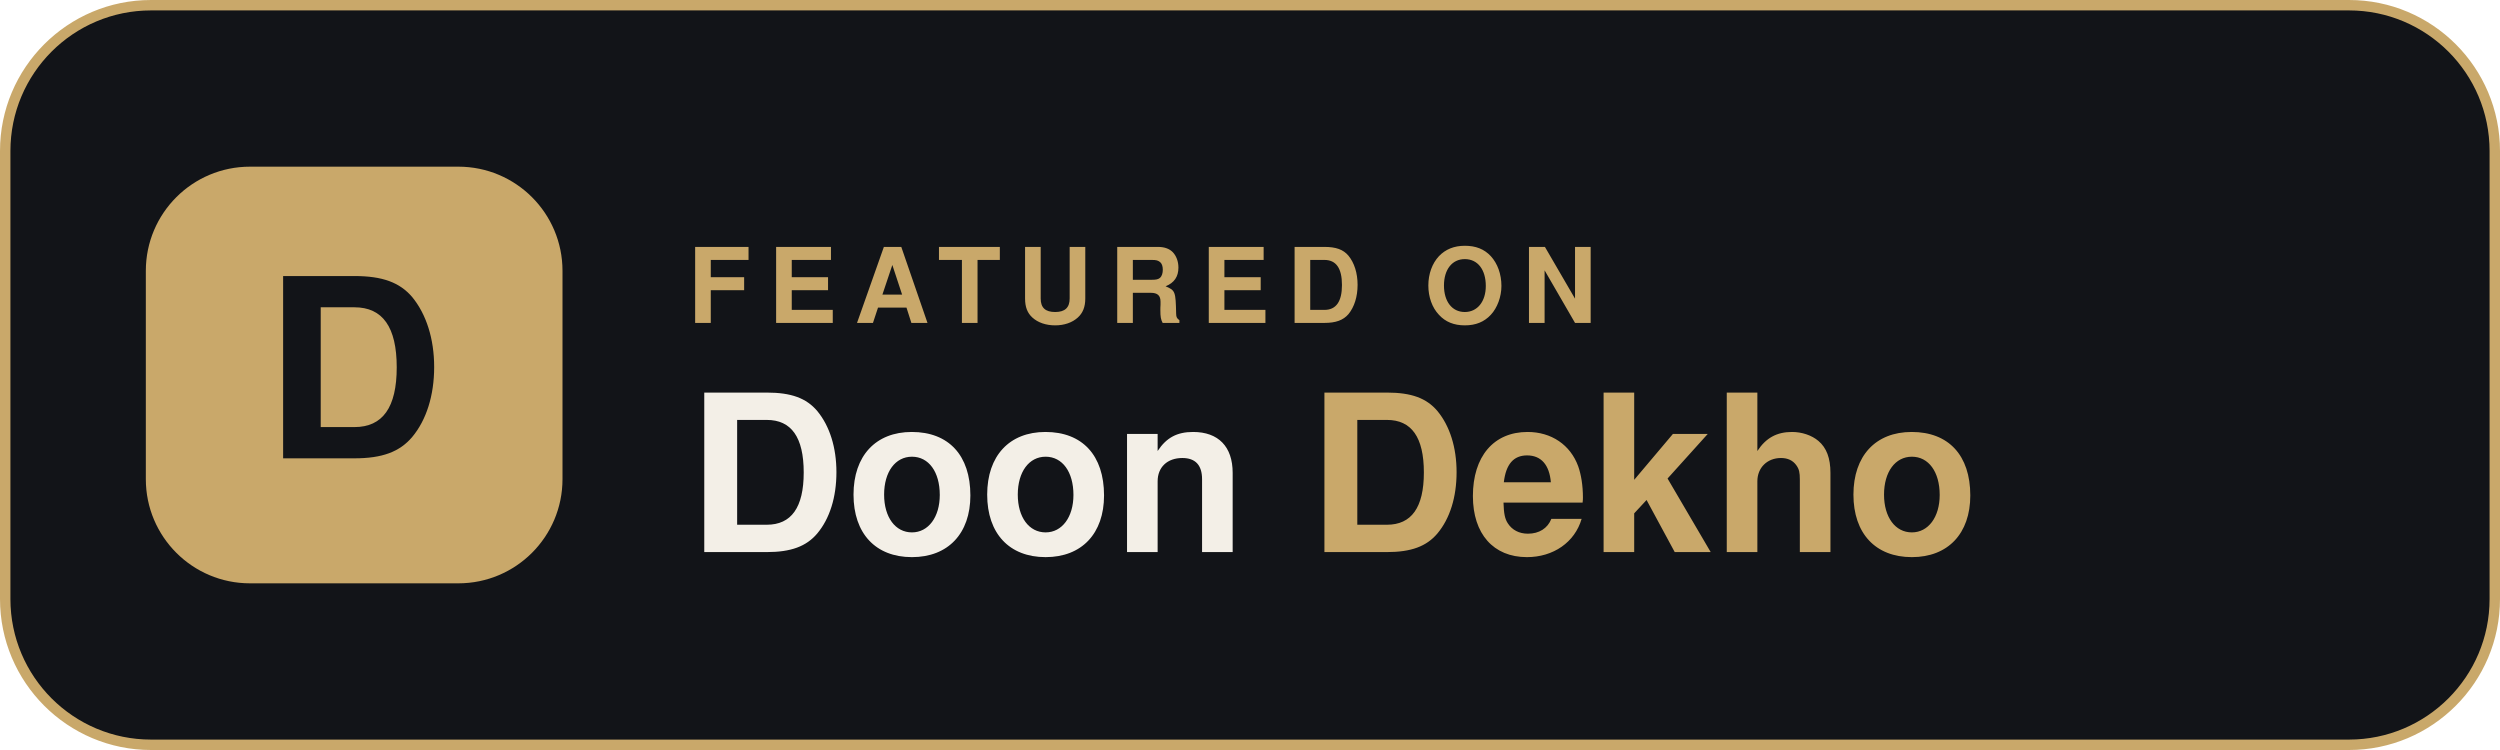
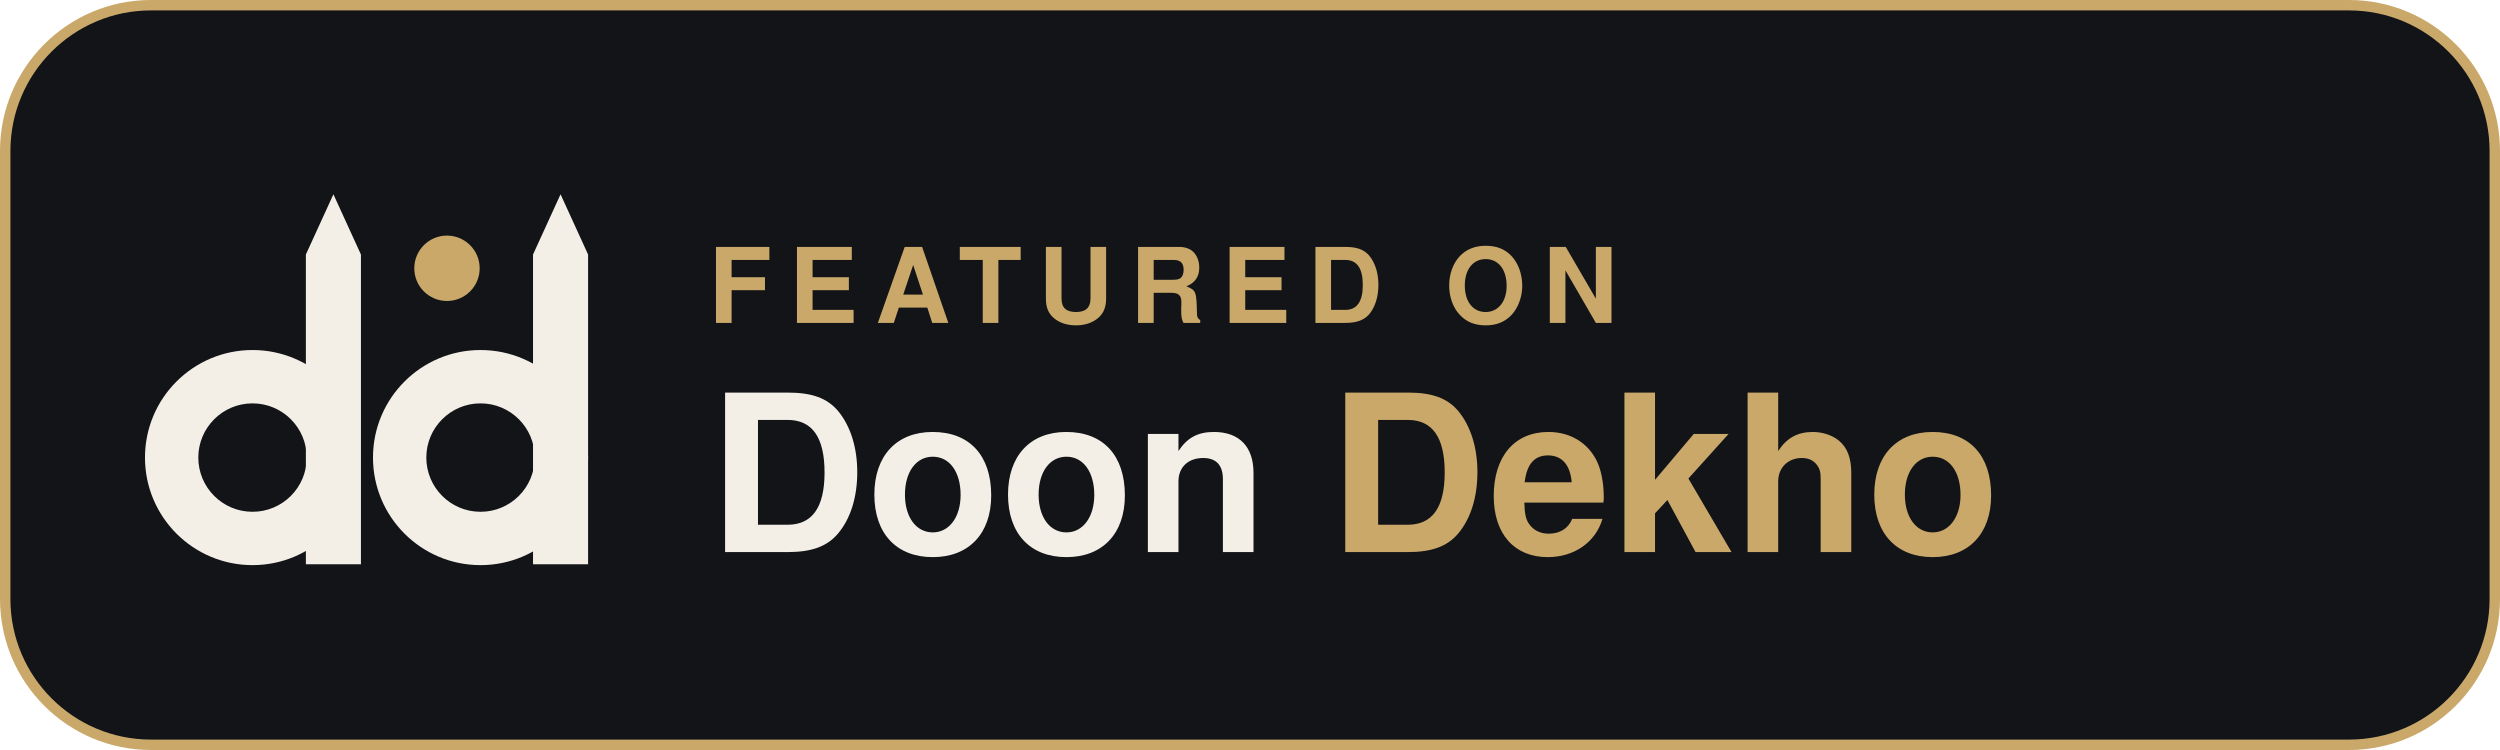
<svg xmlns="http://www.w3.org/2000/svg" width="240" height="72" viewBox="0 0 240 72" role="img" aria-label="Featured on Doon Dekho, the Dehradun city guide">
  <rect x="0.5" y="0.5" width="239" height="71" rx="14" fill="#121418" stroke="#C9A86A" />
-   <rect x="14" y="16" width="40" height="40" rx="10" fill="#C9A86A" />
-   <text x="34" y="44" text-anchor="middle" font-family="Helvetica, Arial, sans-serif" font-size="24" font-weight="800" fill="#121418">D</text>
-   <text x="66" y="31" font-family="Helvetica, Arial, sans-serif" font-size="10" font-weight="700" letter-spacing="1.6" fill="#C9A86A">FEATURED ON</text>
-   <text x="66" y="53" font-family="Helvetica, Arial, sans-serif" font-size="21" font-weight="800" fill="#F3EFE7">Doon <tspan fill="#C9A86A">Dekho</tspan>
+   <g transform="translate(14 17) scale(0.1652)">
+     <g fill="#F3EFE7">
+       <path fill-rule="evenodd" d="M62 100.5a62.5 62.5 0 1 0 0.01 0zM62 131.5a31.5 31.5 0 1 1-0.01 0z" />
+       <path d="M93 45 109 10 125 45V225H93z" />
+       <path fill-rule="evenodd" d="M194.5 100.5a62.5 62.5 0 1 0 0.01 0zM194.5 131.5a31.5 31.5 0 1 1-0.01 0z" />
+       <path d="M225 45 241 10 257 45V225H225z" />
+     </g>
+     <circle cx="175" cy="53" r="19" fill="#C9A86A" />
+   </g>
+   <text x="68" y="31" font-family="Helvetica, Arial, sans-serif" font-size="10" font-weight="700" letter-spacing="1.6" fill="#C9A86A">FEATURED ON</text>
+   <text x="68" y="53" font-family="Helvetica, Arial, sans-serif" font-size="21" font-weight="800" fill="#F3EFE7">Doon <tspan fill="#C9A86A">Dekho</tspan>
  </text>
</svg>
